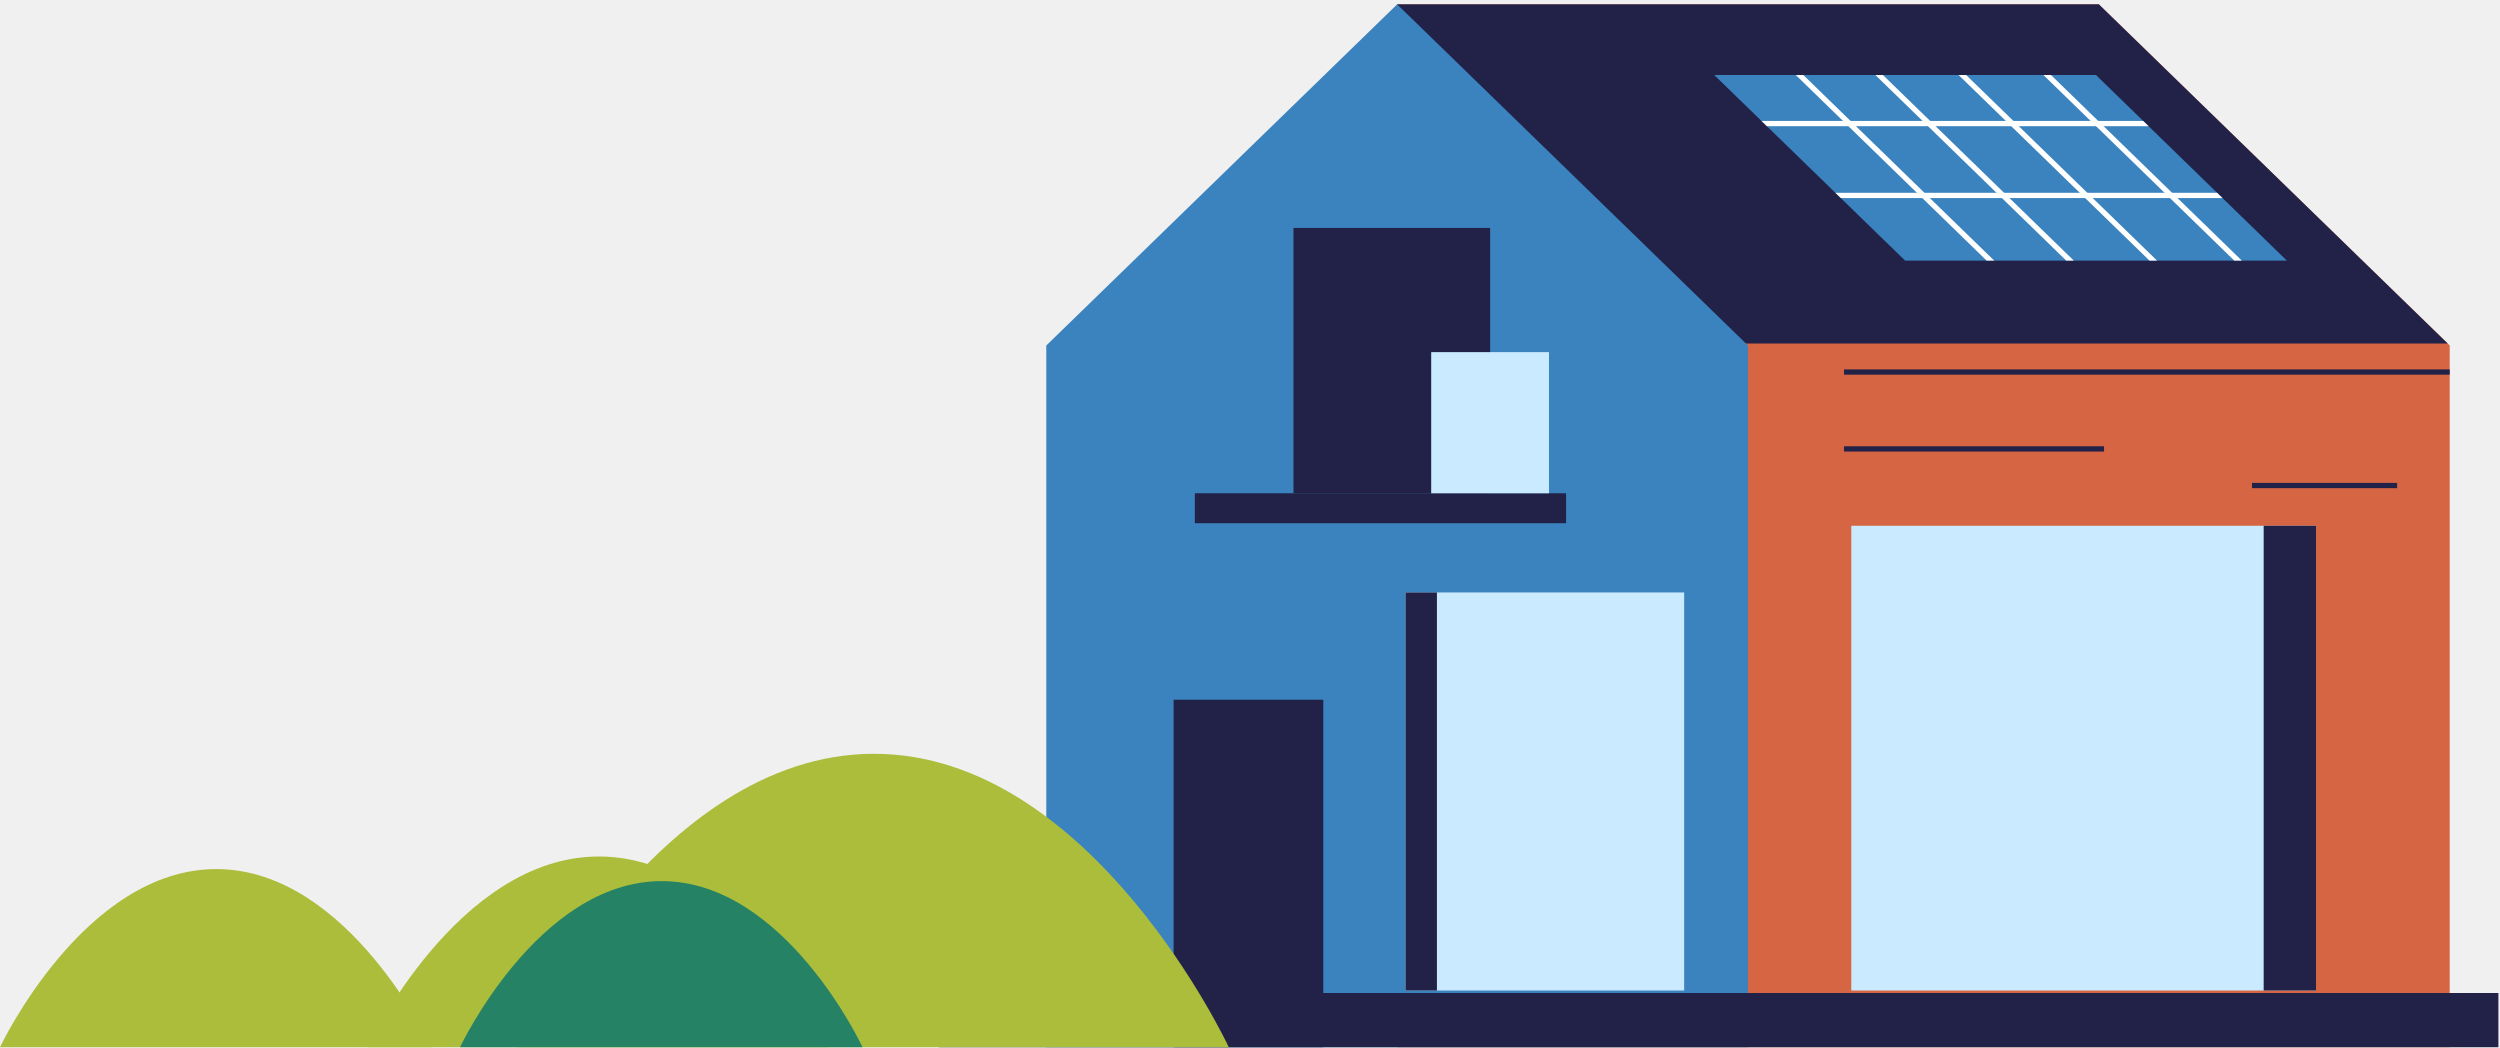
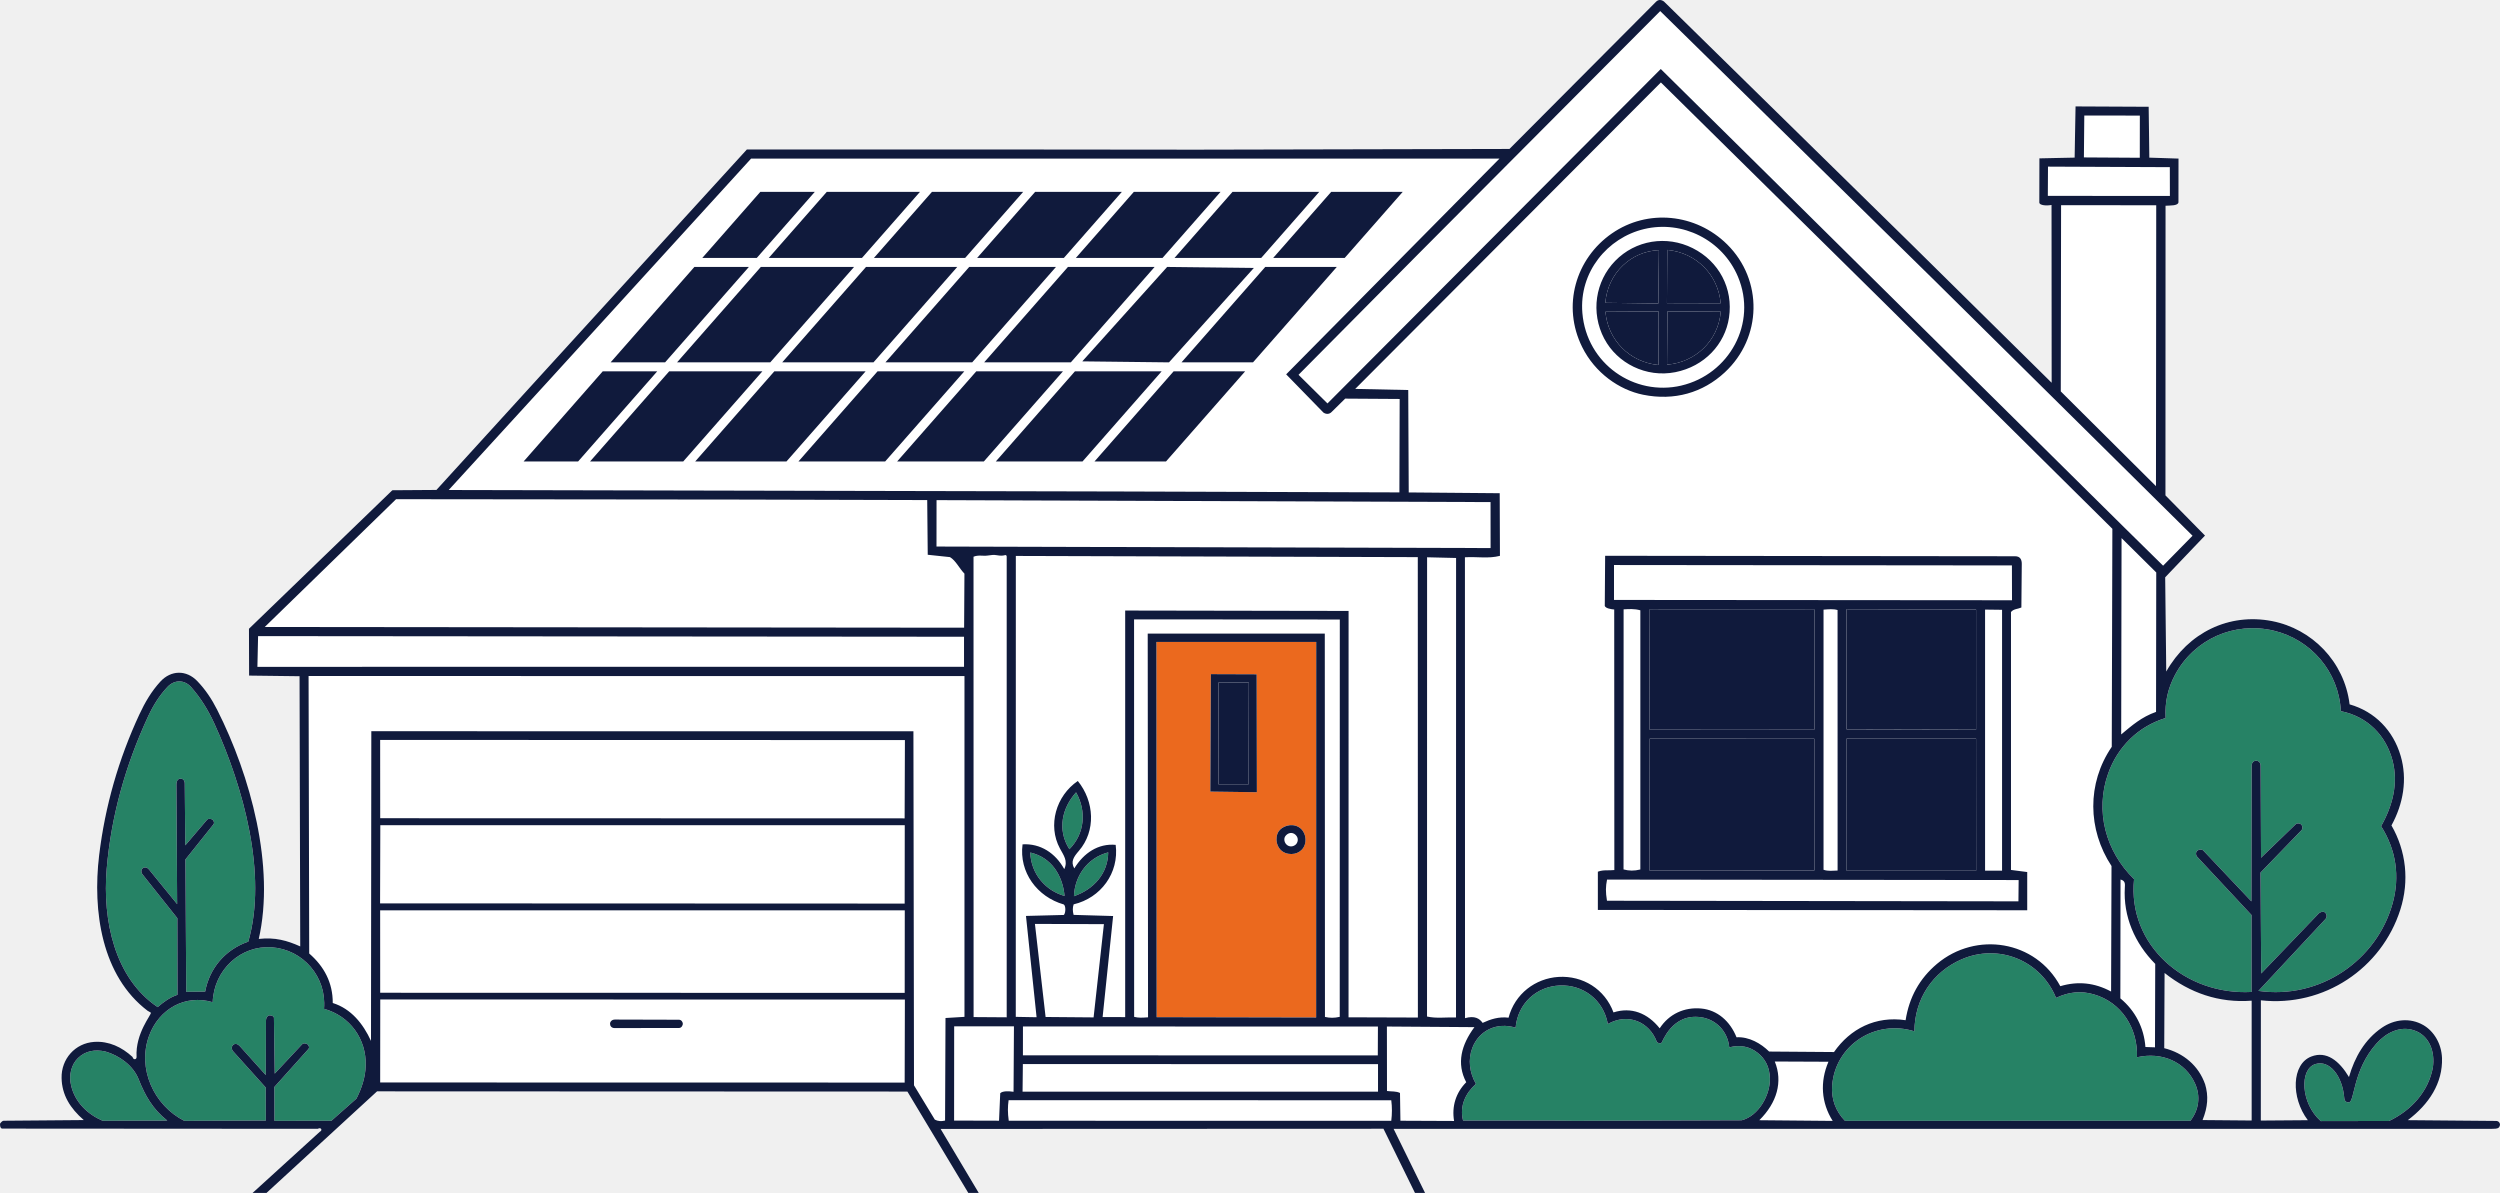
- <svg xmlns="http://www.w3.org/2000/svg" id="OBJECTS" version="1.1" viewBox="0 0 625.4 261.97">
+ <svg xmlns="http://www.w3.org/2000/svg" id="house" viewBox="0 0 1390.24 663.4">
  <defs>
    <style>
-       .st0 {
+       .cls-1 {
        fill: #268265;
      }

-       .st1 {
-         stroke: #222249;
+       .cls-2 {
+         fill: #101a3c;
      }

-       .st1, .st2 {
-         fill: none;
-         stroke-miterlimit: 10;
-         stroke-width: 1.32px;
+       .cls-3 {
+         fill: #eb691e;
      }

-       .st3 {
-         fill: #d66643;
-       }
- 
-       .st4 {
-         fill: #3a83bf;
-       }
- 
-       .st5 {
-         clip-path: url(#clippath-1);
-       }
- 
-       .st6 {
-         fill: #abbd3a;
-       }
- 
-       .st2 {
-         stroke: #fff;
-       }
- 
-       .st7 {
-         fill: #222249;
-       }
- 
-       .st8 {
-         fill: #caebff;
-       }
- 
-       .st9 {
-         clip-path: url(#clippath);
+       .cls-4 {
+         fill: #fff;
      }
    </style>
-     <clipPath id="clippath">
-       <polygon class="st3" points="525.05 1.09 349.51 1.09 349.51 261.97 437.28 261.97 525.05 261.97 612.82 261.97 612.82 86.43 525.05 1.09" />
-     </clipPath>
-     <clipPath id="clippath-1">
-       <polygon class="st4" points="524.32 18.76 544.13 38.02 572.07 65.19 476.58 65.19 428.83 18.76 524.32 18.76" />
-     </clipPath>
  </defs>
-   <g>
-     <g>
-       <polygon class="st3" points="525.05 1.09 349.51 1.09 349.51 261.97 437.28 261.97 525.05 261.97 612.82 261.97 612.82 86.43 525.05 1.09" />
-       <g class="st9">
-         <rect class="st7" x="321.39" y="-44.34" width="319.55" height="130.27" />
-       </g>
-     </g>
-     <polygon class="st4" points="261.74 261.97 437.28 261.97 437.28 86.43 349.51 1.09 261.74 86.43 261.74 261.97" />
-     <g>
-       <polygon class="st4" points="524.32 18.76 544.13 38.02 572.07 65.19 476.58 65.19 428.83 18.76 524.32 18.76" />
-       <g class="st5">
-         <polyline class="st2" points="445.48 14.2 469.17 37.24 502.61 69.75" />
-         <polyline class="st2" points="465.39 14.2 489.09 37.24 522.52 69.75" />
-         <polyline class="st2" points="486.21 14.2 509.91 37.24 543.35 69.75" />
-         <polyline class="st2" points="507.43 14.2 531.13 37.24 564.56 69.75" />
-         <line class="st2" x1="545.2" y1="30.91" x2="425.59" y2="30.91" />
-         <line class="st2" x1="570.42" y1="48.89" x2="450.8" y2="48.89" />
-       </g>
-     </g>
-     <g>
-       <rect class="st8 house-window" x="463.12" y="131.53" width="116.26" height="116.26" />
-       <rect class="st7" x="566.28" y="131.53" width="13.1" height="116.26" />
-     </g>
-     <g>
-       <rect class="st8 house-window" x="351.61" y="148.21" width="69.7" height="99.58" />
-       <rect class="st7" x="351.61" y="148.21" width="7.85" height="99.58" />
-     </g>
-     <rect class="st7" x="293.59" y="175.04" width="37.44" height="86.93" />
-     <rect class="st7" x="234.86" y="248.41" width="390.14" height="13.56" />
-     <g>
-       <rect class="st7" x="298.9" y="123.39" width="92.87" height="7.5" />
-       <rect class="st7" x="323.58" y="57.02" width="49.19" height="66.37" />
-       <rect class="st8 house-window" x="358.03" y="88.09" width="29.47" height="35.31" />
-     </g>
-     <line class="st1" x1="461.29" y1="93.07" x2="612.82" y2="93.07" />
-     <line class="st1" x1="461.29" y1="112.3" x2="526.35" y2="112.3" />
-     <line class="st1" x1="563.36" y1="121.46" x2="599.66" y2="121.46" />
-   </g>
-   <g>
-     <path class="st6" d="M107.98,261.96s-20.75-44.55-53.88-44.55S0,261.97,0,261.97h107.98Z" />
-     <path class="st6" d="M207.52,261.96s-22.21-47.7-57.69-47.7-57.92,47.71-57.92,47.71h115.61Z" />
-     <path class="st6" d="M307.39,261.96s-34.18-73.39-88.76-73.39-89.12,73.4-89.12,73.4h177.88Z" />
-     <path class="st0" d="M215.77,261.96s-19.35-41.54-50.24-41.54-50.45,41.55-50.45,41.55h100.69Z" />
-   </g>
+   <path id="sfondo" class="cls-4" d="M1388.04,623.34l-49.05-.43c11.73-8.82,19.47-20.61,19-34.54-.27-8.04-4.58-15.03-10.45-18.37-7.42-4.22-16.09-3.19-22.92,1.46-9.57,6.52-15.21,16.48-18.37,27.46-5.49-9.12-12.48-14.61-20.89-11.42-11.02,4.17-11.49,22.89-2,35.43l-26.12.2.03-66.85c35.01,3.88,67.13-17.7,77.55-50.43,5.11-16.06,3.2-32.68-4.93-46.83,6.63-12.12,8.92-25.7,5.11-38.69-4.11-14.01-14.22-24.6-28.39-28.65-2.89-23.81-21.01-42.05-43.25-46.32-23.91-4.59-46.47,6.43-58.72,28.07l-.58-52.39,22.14-23.21-21.99-22.35.05-161.06c2.41-.18,6.96.12,7.18-1.93l.03-24.31-16.23-.52-.37-28.29-40.67-.2-.51,28.47-19.59.42-.05,24.54c0,1.61,3.97,1.94,6.79,1.38l.07,98.86-78.71-77.71L926.03,1.53c-1.39-1.62-3.52-2.16-5.07-.61l-81.56,81.91-174.56.39-90.82-.09h-158.7l-113.89,124.83-58.74,64.49-24.52.17-79.72,77.02.07,26.06,28.05.35.38,150.24c-7.29-3.3-14.15-5.18-23.04-4.16,9.12-40.21-4.51-90.61-23.13-127.41-3.08-6.09-6.61-11.33-11.06-15.96-6.08-6.34-14.65-6.18-20.58.3-4.88,5.33-8.49,11.44-11.68,18.31-11.51,24.79-19.01,50.81-22.32,78.12-3.8,31.35,1.47,67.33,26.96,86.62.66.5,1.56.73,1.77,1.07.56.9-8.71,11.34-7.93,24.63-.04,1.69-1.94,1.54-2.21-.02-6.01-5.54-13.22-8.94-21.34-8.4-10.63.7-18.38,9.49-18.15,20.12.2,9.42,4.74,16.75,12.33,23.35l-44.35.37c-1.13,0-1.52.94-1.94,1.24-.57.4-.28,3.15.93,3.15l175.51.12c1.89-1.11,2.76.89,1.16,1.58l-37.43,34.07h7.75l61.48-56.49,294.92.12,33.87,56.38h5.82l-21.21-35.6,246.26-.1,17.52,35.7h5.62l-17.5-35.65h610.7c3.4,0,4.06-.38,4.5-1.91.25-.86-.33-2.49-2.14-2.5h0ZM1252.12,623.1l-27.28-.24c2.96-7.33,3.33-13.44,1.44-19.85-3.62-10.41-11.99-17.42-22.75-20.13l.19-41.8c14.09,11.16,30.32,16.77,48.41,15.4v66.62h0Z" />
+   <path id="alberi" class="cls-1" d="M597.21,498.38c.39-10.85,7.13-21.26,19.07-24.38-.14,11.55-7.78,20.47-19.07,24.38ZM594.68,472.24c-7.07-11.1-3.85-23.2,3.71-31.62,5.97,10.5,4.78,23.1-3.71,31.62ZM592.01,498.25c-10.54-2.95-18.7-12.24-19.09-24.18,11.76,2.77,17.99,12.59,19.09,24.18ZM1290.56,623.44c-11.13-9.76-12.02-28.96-2.95-31.73,7.82-2.4,15.02,6.55,16.03,18.87.15,1.82,1.23,2.58,2.63,2.41,3.17-.39,2.07-17.77,15.19-32.6,5.36-6.06,13.1-10.04,20.97-7.43,8.57,2.84,11.82,11.96,10.47,20.79-2.51,13.33-12.1,23.84-24.33,29.62l-38,.07h-.01ZM1218.08,623.27l-192.08.04c-5.13-5.24-7.78-12.16-7.15-19.8,1.81-22.3,23.89-36.79,45.73-30.01.15-18.05,10.09-32.93,26.17-39.98,20.59-9.02,44.07.45,52.62,21.39,7.18-3.39,13.88-4,20.98-1.96,15.28,4.39,24.61,18.69,24.01,34.99,13.81-3.14,26.87,2.46,32.33,14.67,3.11,6.97,2.18,14.46-2.6,20.66h-.01ZM968.53,622.99l-93.14.32-13.08-.16h-48.72c-2.06-8.12,1.41-15.27,7.16-20.39-3.6-6.34-4.51-13.5-1.97-20.1,3.72-9.66,13.67-14.41,24.03-11.16,1.2-13.57,11.74-23,24.69-23.49,12.76-.48,24.13,7.84,26.62,21.42,11.35-6.36,23.01-1.09,27.16,9.72.39,1.01,2,1.19,2.58.88s5.87-16.78,22.15-14.34c8.16,1.22,14.71,7.61,15.64,16.73,6.26-1.62,11.5-.32,15.76,3.03,4.2,3.3,6.73,7.96,6.83,14.45.14,9.01-6.2,20.66-15.72,23.09h0ZM198.18,610.97l-13.89,12.29-31.66.05-.07-18.84,18.93-21.09c.8-.9.05-2.26-.46-2.63-.57-.41-2.19-.9-3.01-.02l-15.25,16.31-.44-31c-.02-1.22-2.29-1.62-2.95-1.27-.82.43-1.47,1.31-1.47,2.82l-.11,30.25-14.33-15.95c-1.11-1.24-2.49-1.87-3.75-.87-.97.77-1.2,2.36,0,3.68l18.06,20.06.06,18.39-45.33.16c-17.16-8.69-26.23-29.24-19.62-47.3,5.49-15,20.24-23.23,35.37-18.69.73-18.19,15.72-31.77,32.9-30.53,17.36,1.26,30.59,16.4,29.03,34.2,14.44,4.03,23.63,16.79,23.18,31.62-.2,6.62-2.24,12.6-5.17,18.38v-.02h-.02,0ZM1292.71,507.28c-.8-.5-2.34-.27-3.42.86l-31.84,33.21-.39-56.11,22.76-23.54c1.03-1.06.41-2.89-.33-3.36-.78-.49-2.03-.75-2.91.09l-19.23,18.57-.24-51.18c0-1.86-1.28-2.9-2.72-2.78-1.14.09-2.25,1.13-2.25,2.75l-.14,75.47-26.69-28.21c-1.07-1.13-3.21-.54-3.84.57-.37.65-.48,1.9.42,2.87l30.17,32.34.02,42.8c-36.87,1.99-69.09-25.99-65.35-62.73-15.86-15.51-21.79-37.89-14.42-58.71,5.32-15.02,16.84-26.27,31.98-30.91-.48-8.77,1.2-16.43,5.24-24.01,10.59-19.85,32.92-29.81,54.98-24.54,20.34,4.86,36.1,22.53,37.23,44.74,14.61,2.89,25.1,13.33,28.77,27.55,3.24,12.57.08,25.03-6.38,36.41,8.36,13.14,10.54,28,6.4,42.93-8.8,31.74-40.4,53.58-74.64,48.68l37.28-39.96c1.14-1.22.64-3.1-.47-3.79h0ZM59.31,483.35c2.48-29.63,10.6-58.16,23.07-85.01,2.88-6.19,6.29-11.59,10.72-16.32,3.89-4.15,9.45-4.15,13.24.13,5.26,5.95,9.4,12.65,12.83,20.14,16.14,35.29,29.65,83.92,18.92,121.34-12.92,4.47-21.59,14.84-23.99,27.8l-10.53.14-.46-73.63,15.55-19.46c.79-.99-.02-2.34-.57-2.7-.64-.42-2.19-.78-2.98.14l-12.07,14.18-.31-34.48c-.02-1.76-1.1-2.6-2.27-2.62-1.3-.02-2.37,1.08-2.36,3.28l.41,66.49-15.66-19.24c-.96-1.18-2.3-1.49-3.42-.72-.81.55-1.2,2.15-.23,3.36l19.43,24.43.07,42.6c-4.41,1.56-7.49,3.83-11.02,6.85-24.04-16.09-30.72-48.49-28.36-76.7h-.01ZM57.09,623.28c-8.59-3.73-15.43-10.47-17.54-19.58-1.45-5.76.15-11.73,3.75-15.25,4.15-4.06,9.46-5.04,15.35-3.7,7.6,2.21,15.38,7.66,18.45,15.41,3.52,8.9,7.74,16.56,15.94,23.01l-35.94.11h-.01Z" />
+   <path id="porta" class="cls-3" d="M643.08,356.97l88.87.02-.04,208.84-88.71-.18-.12-208.68h0ZM698.94,440.55l-.12-65.57-25.46-.09-.31,65.31,25.89.35ZM710.38,463.62c-1.62,4.77.64,9.25,4.31,10.66,4.71,1.8,9.49-.38,10.85-4.47,1.42-4.27-.52-9.34-5.16-10.66-4.22-1.2-8.93,1.28-10.01,4.46h.01Z" />
+   <path id="fotovoltaico" class="cls-2" d="M427.49,143.44h51.84l32.25-36.73h-51.83l-32.26,36.73ZM481.36,206.49h-50.75l-44.02,50.13h50.76l44.01-50.13h0ZM543.37,143.44h48.24l32.24-36.73h-48.23l-32.25,36.73ZM328.13,256.62h51.81l44.02-50.13h-51.83l-44,50.13ZM485.98,143.44h50.73l32.26-36.73h-50.73l-32.26,36.73h0ZM733.6,106.71h-48.22l-32.25,36.73h48.22s32.25-36.73,32.25-36.73ZM627.78,164.73l14.3-16.29h-48.2l-17.2,19.59-29.38,33.46h48.2l32.28-36.76ZM598.27,143.44h48.2l32.25-36.73h-48.21l-32.24,36.73ZM481.59,148.44l-46.59,53.05h50.75l32.27-36.76,14.3-16.29h-50.73ZM572.93,164.73l14.29-16.29h-48.24l-17.2,19.59-29.38,33.46h48.24l32.29-36.76h0ZM405.9,168.03l-29.38,33.46h51.83l46.59-53.05h-51.84l-17.2,19.59h0ZM740.26,106.71l-32.25,36.73h39.77l32.25-36.73s-39.77,0-39.77,0ZM536.25,206.49h-48.24l-44,50.13h48.22l44.02-50.13h0ZM369.87,201.49l32.27-36.76,14.31-16.29h-30.3l-17.96,20.46-28.62,32.59h30.3ZM652.65,206.49l-44.01,50.13h39.77l44.01-50.13h-39.77ZM365.48,206.49h-30.3l-44,50.13h30.3l44-50.13h0ZM420.84,143.44l32.25-36.73h-30.3l-32.25,36.73h30.3ZM645.99,206.49h-48.22l-44.01,50.13h48.23l44-50.13h0ZM743.39,148.44h-39.78l-17.2,19.59-29.37,33.46h39.77l46.58-53.05h0ZM591.11,206.49h-48.2l-44.02,50.13h48.22l44-50.13h0ZM682.78,165.12l14.49-16.12-48.22-.56-17.44,19.39-29.76,33.12,48.22.56,32.71-36.38h0Z" />
+   <path id="class_windowLight" class="cls-2" d="M917.22,405.73l91.75.05-.03-66.96-91.53-.03-.19,66.94h0ZM917.22,484.01l91.75.06-.03-73.27-91.53-.03-.19,73.24h0ZM1026.9,484.22l72.03-.02-.04-73.43-72.01-.02.02,73.47h0ZM1026.9,405.6l72,.17.02-66.82-72.03-.16v66.81h.01ZM677.55,436.14h16.82l.1-56.6-16.8-.06-.12,56.66ZM892.71,168.39l29.48.4.33-29.69c-15.36.63-28.41,12.56-29.81,29.29h0ZM927,168.58l29.86.08c-1.38-15.71-13.38-28.11-29.69-29.69l-.18,29.61h.01ZM892.78,173.37c1.33,15.69,13.39,28.04,29.51,29.61l.07-29.78-29.58.17ZM927.27,173.19l-.24,29.59c15.63-1.22,28.51-13.13,29.87-29.46l-29.63-.14h0Z" />
+   <path id="profilo" class="cls-2" d="M888.56,484.75c3.25-1.22,5.98-.53,9.17-.92l-.07-144.89c-1.71-.16-4.67-.57-5.25-1.96l.2-27.91,227.97.26c2.98,0,3.74,2.05,3.72,4.27l-.22,24.23c-2.09.92-4.25.7-5.78,2.5v143.44l9.03,1.17v21.25l-238.77-.19v-21.25h0ZM1118.87,333.8l-.05-19.37-221.28-.22v19.41l221.33.18h0ZM1113.34,484.17v-145.06l-9.45-.12v145.18h9.45ZM1098.9,405.77v-66.82l-72.02-.16v66.82l72.02.17h0ZM1021.88,484.11l-.02-144.87c-2.42-.72-4.96-.44-7.8-.22v144.66c2.67.88,4.86.52,7.82.43ZM1008.98,405.72l-.02-66.85-91.55-.08-.19,66.89,91.77.04h-.01ZM912.19,483.51v-144.12c-3.49-.96-6.16-.68-9.31-.54l-.04,144.63c3.06.83,5.87.91,9.36.03h-.01ZM1098.93,484.2l-.04-73.43-72-.02.02,73.48,72.03-.02h-.01ZM1008.97,484.07l-.03-73.27-91.53-.03-.19,73.24,91.75.06h0ZM1122.44,501.23l.12-11.84-228.89-.25c-.77,3.92-.87,6.69-.04,11.76l228.82.33h-.01ZM673.36,374.89l25.46.09.12,65.57-25.89-.35.31-65.31ZM694.37,436.14l.09-56.6-16.8-.06-.12,56.65h16.83,0ZM896.4,129.79c19.75-13.7,46.59-11.17,64.06,6.12,20.03,19.82,19.5,51.88-1.34,71.19-12.19,11.3-28.03,15.93-45.39,12.41-13.35-2.71-26.75-12.14-33.88-26.49-11.38-22.92-3.67-49.21,16.54-63.23h.01ZM934.98,214.41c26.58-6.23,42.42-34.63,31.47-60.58-8.61-20.41-30.85-31.52-52.13-26.46-20.47,4.87-36.26,23.96-34.37,46.67,2.36,28.35,28.88,46.5,55.03,40.38h0ZM892.15,188.41c-7.74-14.67-4.96-31.98,6.01-43.29,11.3-11.64,28.65-14.39,43.17-7.11s22.62,22.35,20.16,38.62c-2.24,14.79-13.65,27.14-29.88,30.34s-32.28-4.98-39.45-18.57h0ZM956.86,168.66c-1.38-15.71-13.38-28.11-29.69-29.69l-.18,29.61,29.86.08h.01ZM922.19,168.79l.33-29.69c-15.36.63-28.41,12.56-29.81,29.29l29.48.4h0ZM927.03,202.78c15.63-1.22,28.51-13.13,29.87-29.46l-29.63-.14-.24,29.59h0ZM922.29,202.98l.07-29.78-29.58.17c1.33,15.69,13.39,28.04,29.51,29.61ZM341.8,571.71l35.87-.06c1.39,0,2.18-1.68,2.04-2.55-.12-.76-.73-2.02-2.19-2.03l-35.57-.1c-1.65,0-2.67,1.11-2.71,2.28s.74,2.46,2.55,2.46h.01ZM1388.04,623.34l-49.05-.43c11.73-8.82,19.47-20.61,19-34.54-.27-8.04-4.58-15.03-10.45-18.37-7.42-4.22-16.09-3.19-22.92,1.46-9.57,6.52-15.21,16.48-18.37,27.46-5.49-9.12-12.48-14.61-20.89-11.42-11.02,4.17-11.49,22.89-2,35.43l-26.12.2.03-66.85c35.01,3.88,67.13-17.7,77.55-50.43,5.11-16.06,3.2-32.68-4.93-46.83,6.63-12.12,8.92-25.7,5.11-38.69-4.11-14.01-14.22-24.6-28.39-28.65-2.89-23.81-21.01-42.05-43.25-46.32-23.91-4.59-46.47,6.43-58.72,28.07l-.58-52.39,22.14-23.21-21.99-22.35.05-161.06c2.41-.18,6.96.12,7.18-1.93l.03-24.31-16.23-.52-.37-28.29-40.67-.2-.51,28.47-19.59.42-.05,24.54c0,1.61,3.97,1.94,6.79,1.38l.07,98.86-78.71-77.71L926.03,1.53c-1.39-1.62-3.52-2.16-5.07-.61l-81.56,81.91-174.56.39-90.82-.09h-158.7l-113.89,124.83-58.74,64.49-24.52.17-79.72,77.02.07,26.06,28.05.35.38,150.24c-7.29-3.3-14.15-5.18-23.04-4.16,9.12-40.21-4.51-90.61-23.13-127.41-3.08-6.09-6.61-11.33-11.06-15.96-6.08-6.34-14.65-6.18-20.58.3-4.88,5.33-8.49,11.44-11.68,18.31-11.51,24.79-19.01,50.81-22.32,78.12-3.8,31.35,1.47,67.33,26.96,86.62.66.5,1.56.73,1.77,1.07.56.9-8.71,11.34-7.93,24.63-.04,1.69-1.94,1.54-2.21-.02-6.01-5.54-13.22-8.94-21.34-8.4-10.63.7-18.38,9.49-18.15,20.12.2,9.42,4.74,16.75,12.33,23.35l-44.35.37c-1.13,0-1.52.94-1.94,1.24-.57.4-.28,3.15.93,3.15l175.51.12c1.89-1.11,2.76.89,1.16,1.58l-37.43,34.07h7.75l61.48-56.49,294.92.12,33.87,56.38h5.82l-21.21-35.6,246.26-.1,17.52,35.7h5.62l-17.5-35.65h610.7c3.4,0,4.06-.38,4.5-1.91.25-.86-.33-2.49-2.14-2.5h0ZM1159.07,64.23l30.89.05-.03,23.45-31.08-.19.22-23.32h0ZM1138.79,108.92l.09-16.26,67.75.3.04,16.01-67.88-.05ZM1199.07,114.14l-.14,156.2-52.94-52.68.17-103.55,52.91.03h0ZM923.24,6.16l153.34,150.6,142.68,141.16-16.36,16.66-21.37-21.03-184.05-182.13-73.94-73.05-185.34,185.98-16.09-15.92,66.51-67.09L923.24,6.16ZM1199.08,318.33l-.11,77.55c-8.1,2.86-13.34,7.5-19.38,12.53l.2-109.18,19.29,19.11h0ZM520.78,303.94l.03-25.82,308.08,1.09.02,25.57-308.13-.85h0ZM809.72,310.28l-.04,255.52c-6.17-.14-10.88.64-16.12-.51l.04-255.39,16.12.39h0ZM766.26,570.85l-.07,16.06-197.35-.04.02-16.05,197.41.03h-.01ZM581.45,565.53l-5.93-51.75,38.36.14-5.74,51.85-26.69-.23h0ZM638.24,352.34l.18,213.39c-3.15.19-5.12.4-7.73-.26l-.04-221.04,114.41.08-.04,220.95c-3.04.69-5.4.68-8.22.05l-.09-213.15-98.46-.02h-.01ZM731.95,356.99l-.04,208.84-88.71-.18-.12-208.68,88.87.02h0ZM766.31,591.77v15.32l-197.67-.02.17-15.35,197.5.05ZM749.92,565.74l.02-226-124.23-.22v226.09l-12.55-.03,5.84-56.18-21.98-.64c-.55-2.18-.59-4.02.03-5.85,15.07-3.57,25.36-17.37,23.38-33.09-9.71-.89-17.77,4.53-23.02,13.1-2.18-3.86-.27-6.48,2.56-9.77,9.54-11.06,8.64-27.43-.6-38.85-12.16,8.25-16.86,24.7-9.96,37.51,2.03,3.78,4.59,6.95,2.42,11.5-4.91-8.91-13.18-14.35-23.19-13.78-2.04,15.58,8.17,29.22,22.9,33.43,1.15.67,1.18,4.56.09,5.84l-21.09.55,5.9,56.33-11.57-.21.03-256.31,223.53.66.05,256.03-38.56-.13v.02h0ZM597.21,498.38c.39-10.85,7.13-21.26,19.07-24.38-.14,11.55-7.78,20.47-19.07,24.38ZM594.68,472.24c-7.07-11.1-3.85-23.2,3.71-31.62,5.97,10.5,4.78,23.1-3.71,31.62ZM592.01,498.25c-10.54-2.95-18.7-12.24-19.09-24.18,11.76,2.77,17.99,12.59,19.09,24.18ZM559.82,309.41v256.31l-18.41-.13-.04-256c2.76-1.14,5.3-.27,7.83-.65,1.89-.28,3.39-.52,5.29-.17,1.61.3,3.04.32,4.25-.02.43-.14.96-.16,1.08.66h0ZM834.11,309.09l-.13-34.81-50.59-.44-.27-56.94-29.48-.63,169.98-170.42,123.78,122.13,127.28,126.08-.34,121.24c-13.92,20.39-13.43,46.01-.14,66.29l-.23,69.8c-9.12-4.91-18.43-5.9-28.24-2.98-13.75-25.54-46.9-30.64-68.58-12.41-9.77,8.22-15.45,18.59-17.45,31.33-16.7-2.49-30.79,4.75-39.82,17.71l-36.07-.28c-4.54-4.5-11.16-8.32-18.14-7.94-3.57-8.96-10.67-15.16-19.64-15.99-9.37-.87-17.88,3.03-23.08,11.01-6.78-8.49-15.77-12.01-25.7-8.84-4.79-12.96-17.06-20.57-30.56-19.74-12.85.79-24.29,9.37-27.79,22.67-5.36-.67-9.97.83-14.42,2.89-1.7-2.42-4.44-4.17-9.79-2.62l-.05-256.3c6.84-.42,12.99.87,19.47-.8h0ZM307.52,209.05l110.17-120.87,416.15.03-118.61,119.96,20.71,21.25c1.44,1,3.21,1.01,4.46-.22l7.65-7.53,30.3.2-.15,51.95-156.41-.51-372.27-.82,58.02-63.45h-.02ZM220.26,277.6l192.72.21,102.64.28.29,30.41,12.38,1.31c3.32,2.03,5.02,6.08,8.03,9.19l-.18,30.06-388.91-.4,73.02-71.06h0ZM143.14,370.83l.38-17.09,392.57.35v16.7l-392.95.04h0ZM59.31,483.35c2.48-29.63,10.6-58.16,23.07-85.01,2.88-6.19,6.29-11.59,10.72-16.32,3.89-4.15,9.45-4.15,13.24.13,5.26,5.95,9.4,12.65,12.83,20.14,16.14,35.29,29.65,83.92,18.92,121.34-12.92,4.47-21.59,14.84-23.99,27.8l-10.53.14-.46-73.63,15.55-19.46c.79-.99-.02-2.34-.57-2.7-.64-.42-2.19-.78-2.98.14l-12.07,14.18-.31-34.48c-.02-1.76-1.1-2.6-2.27-2.62-1.3-.02-2.37,1.08-2.36,3.28l.41,66.49-15.66-19.24c-.96-1.18-2.3-1.49-3.42-.72-.81.55-1.2,2.15-.23,3.36l19.43,24.43.07,42.6c-4.41,1.56-7.49,3.83-11.02,6.85-24.04-16.09-30.72-48.49-28.36-76.7h-.01ZM57.09,623.28c-8.59-3.73-15.43-10.47-17.54-19.58-1.45-5.76.15-11.73,3.75-15.25,4.15-4.06,9.46-5.04,15.35-3.7,7.6,2.21,15.38,7.66,18.45,15.41,3.52,8.9,7.74,16.56,15.94,23.01l-35.94.11h-.01ZM198.18,610.97l-13.89,12.29-31.66.05-.07-18.84,18.93-21.09c.8-.9.05-2.26-.46-2.63-.57-.41-2.19-.9-3.01-.02l-15.25,16.31-.44-31c-.02-1.22-2.29-1.62-2.95-1.27-.82.43-1.47,1.31-1.47,2.82l-.11,30.25-14.33-15.95c-1.11-1.24-2.49-1.87-3.75-.87-.97.77-1.2,2.36,0,3.68l18.06,20.06.06,18.39-45.33.16c-17.16-8.69-26.23-29.24-19.62-47.3,5.49-15,20.24-23.23,35.37-18.69.73-18.19,15.72-31.77,32.9-30.53,17.36,1.26,30.59,16.4,29.03,34.2,14.44,4.03,23.63,16.79,23.18,31.62-.2,6.62-2.24,12.6-5.17,18.38v-.02h-.02,0ZM211.36,502.36l.13-43.46,291.64-.02-.05,43.6-291.73-.12h0ZM503.14,506.23l-.04,45.91-291.68-.07-.02-45.85h291.74ZM503.08,602.02l-291.67-.06.05-46.16,291.74.04-.12,46.18h0ZM503.06,455.09l-291.63-.08-.03-43.54,291.82.08-.16,43.54ZM525.56,623.15c-2.08.49-4.01.39-5.71-.53l-11.58-19.08-.32-196.88-301.46-.03-.18,172.21c-4.42-9.58-11.04-17.86-21.27-21.08.07-11.35-4.88-20.41-13.09-27.52l-.35-154.31,364.74.03v189.51l-10.55.64-.24,57.03h.01ZM556.22,607.94l-.66,15.28-24.99-.07.04-52.4,33.24-.02-.22,36.4c-2.91-.41-6.13-.48-7.41.81h0ZM773.69,623.27l-212.73-.02c-.62-4.47-.59-7.82-.08-11.44l212.8.04c.5,3.87.46,7.6,0,11.42h.01ZM778.77,623.24l-.24-15.45c-2.25-1.07-4.36-.71-7.23-1.09l-.05-35.85,48.67.34c-7.29,9.84-10.08,20.17-4.56,30.64-5.8,5.86-8.12,13.45-6.75,21.54l-29.85-.13h0ZM968.53,622.99l-93.14.32-13.08-.16h-48.72c-2.06-8.12,1.41-15.27,7.16-20.39-3.6-6.34-4.51-13.5-1.97-20.1,3.72-9.66,13.67-14.41,24.03-11.16,1.2-13.57,11.74-23,24.69-23.49,12.76-.48,24.13,7.84,26.62,21.42,11.35-6.36,23.01-1.09,27.16,9.72.39,1.01,2,1.19,2.58.88s5.87-16.78,22.15-14.34c8.16,1.22,14.71,7.61,15.64,16.73,6.26-1.62,11.5-.32,15.76,3.03,4.2,3.3,6.73,7.96,6.83,14.45.14,9.01-6.2,20.66-15.72,23.09h0ZM978.34,622.95c9.82-9.7,13.19-21.37,8.61-32.65l29.84.13c-4.8,11.2-4.02,22.81,2.36,32.9l-40.8-.38h-.01ZM1218.08,623.27l-192.08.04c-5.13-5.24-7.78-12.16-7.15-19.8,1.81-22.3,23.89-36.79,45.73-30.01.15-18.05,10.09-32.93,26.17-39.98,20.59-9.02,44.07.45,52.62,21.39,7.18-3.39,13.88-4,20.98-1.96,15.28,4.39,24.61,18.69,24.01,34.99,13.81-3.14,26.87,2.46,32.33,14.67,3.11,6.97,2.18,14.46-2.6,20.66h-.01ZM1198.51,536.01l-.13,46.41-5.32-.19c-.78-10.64-5.63-20.18-13.94-27.04l.1-66.08c2.73.64,2.51,2.55,2.39,4.45-.96,16.13,5.54,30.98,16.89,42.45h0ZM1252.12,623.1l-27.28-.24c2.96-7.33,3.33-13.44,1.44-19.85-3.62-10.41-11.99-17.42-22.75-20.13l.19-41.8c14.09,11.16,30.32,16.77,48.41,15.4v66.62h0ZM1292.71,507.28c-.8-.5-2.34-.27-3.42.86l-31.84,33.21-.39-56.11,22.76-23.54c1.03-1.06.41-2.89-.33-3.36-.78-.49-2.03-.75-2.91.09l-19.23,18.57-.24-51.18c0-1.86-1.28-2.9-2.72-2.78-1.14.09-2.25,1.13-2.25,2.75l-.14,75.47-26.69-28.21c-1.07-1.13-3.21-.54-3.84.57-.37.65-.48,1.9.42,2.87l30.17,32.34.02,42.8c-36.87,1.99-69.09-25.99-65.35-62.73-15.86-15.51-21.79-37.89-14.42-58.71,5.32-15.02,16.84-26.27,31.98-30.91-.48-8.77,1.2-16.43,5.24-24.01,10.59-19.85,32.92-29.81,54.98-24.54,20.34,4.86,36.1,22.53,37.23,44.74,14.61,2.89,25.1,13.33,28.77,27.55,3.24,12.57.08,25.03-6.38,36.41,8.36,13.14,10.54,28,6.4,42.93-8.8,31.74-40.4,53.58-74.64,48.68l37.28-39.96c1.14-1.22.64-3.1-.47-3.79h0ZM1290.56,623.44c-11.13-9.76-12.02-28.96-2.95-31.73,7.82-2.4,15.02,6.55,16.03,18.87.15,1.82,1.23,2.58,2.63,2.41,3.17-.39,2.07-17.77,15.19-32.6,5.36-6.06,13.1-10.04,20.97-7.43,8.57,2.84,11.82,11.96,10.47,20.79-2.51,13.33-12.1,23.84-24.33,29.62l-38,.07h-.01ZM725.54,469.82c-1.36,4.09-6.14,6.27-10.85,4.47-3.67-1.41-5.93-5.89-4.31-10.66,1.08-3.19,5.79-5.66,10.01-4.46,4.64,1.32,6.57,6.39,5.16,10.66h-.01ZM714.77,464.98c-.88,1.19-.72,3.25.55,4.57,1.41,1.47,3.57,1.49,5.12.2,1.27-1.05,2-3.6.06-5.46s-4.38-1.14-5.73.68h0Z" />
</svg>
